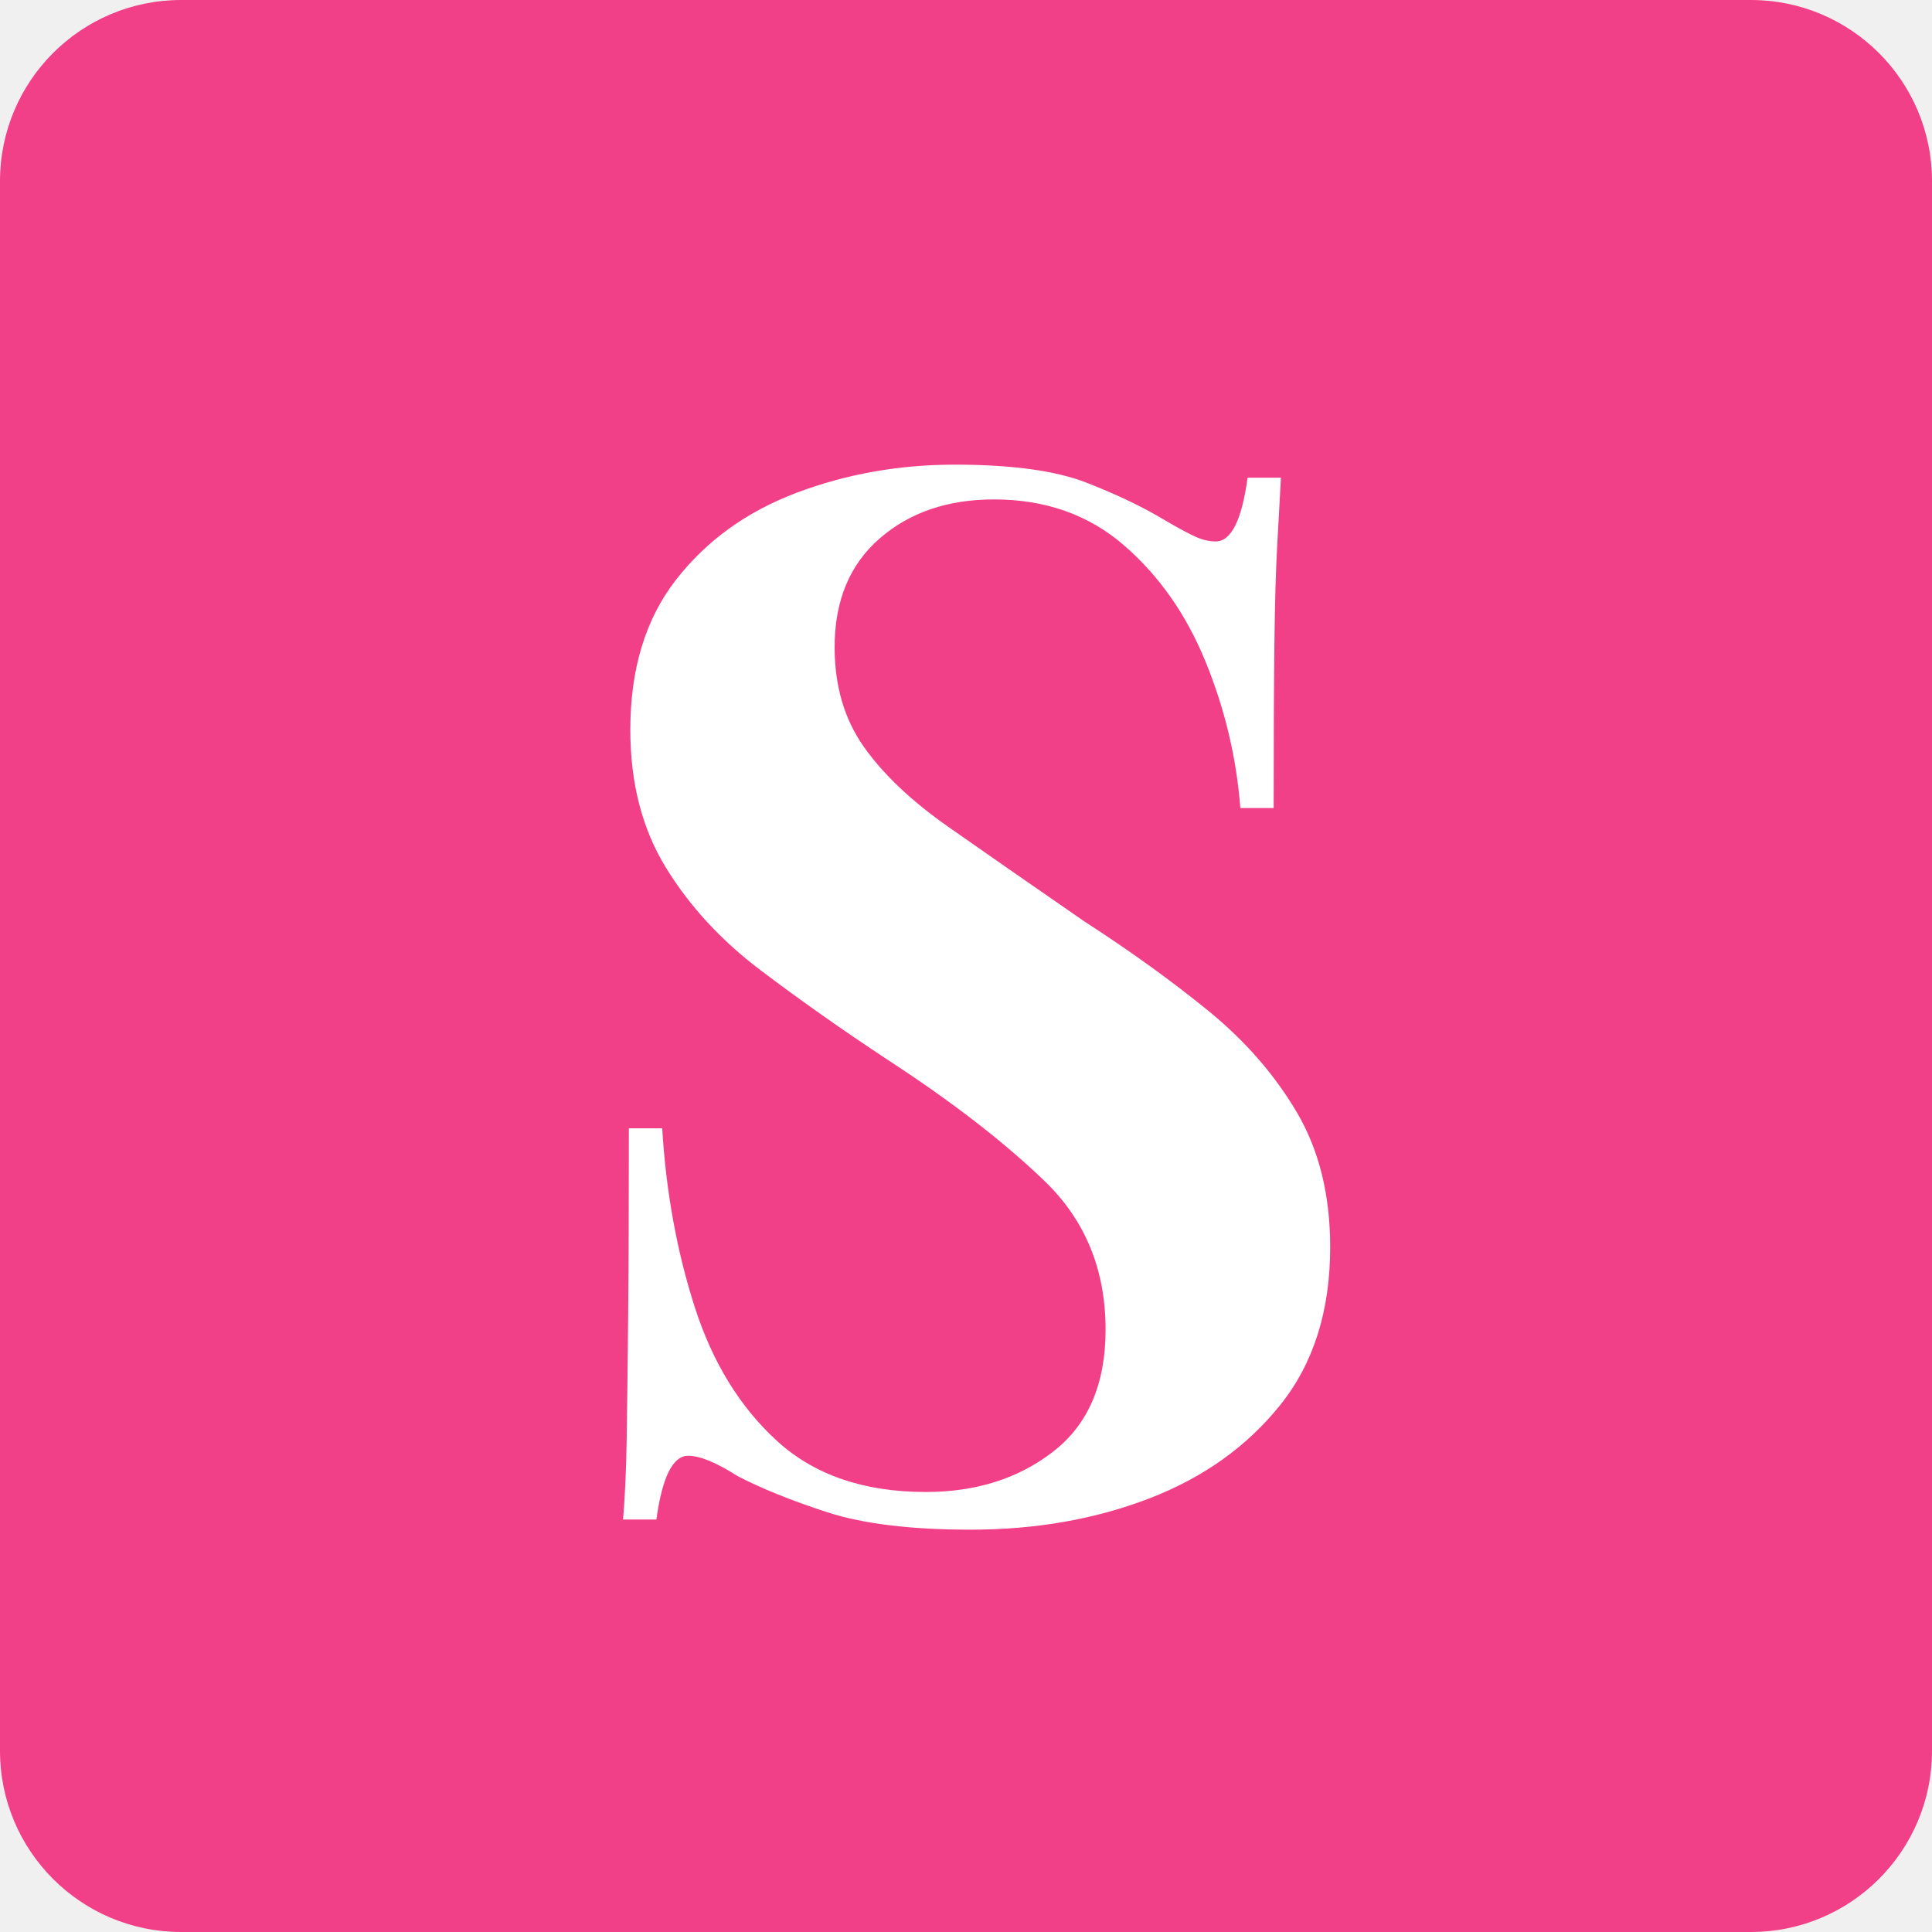
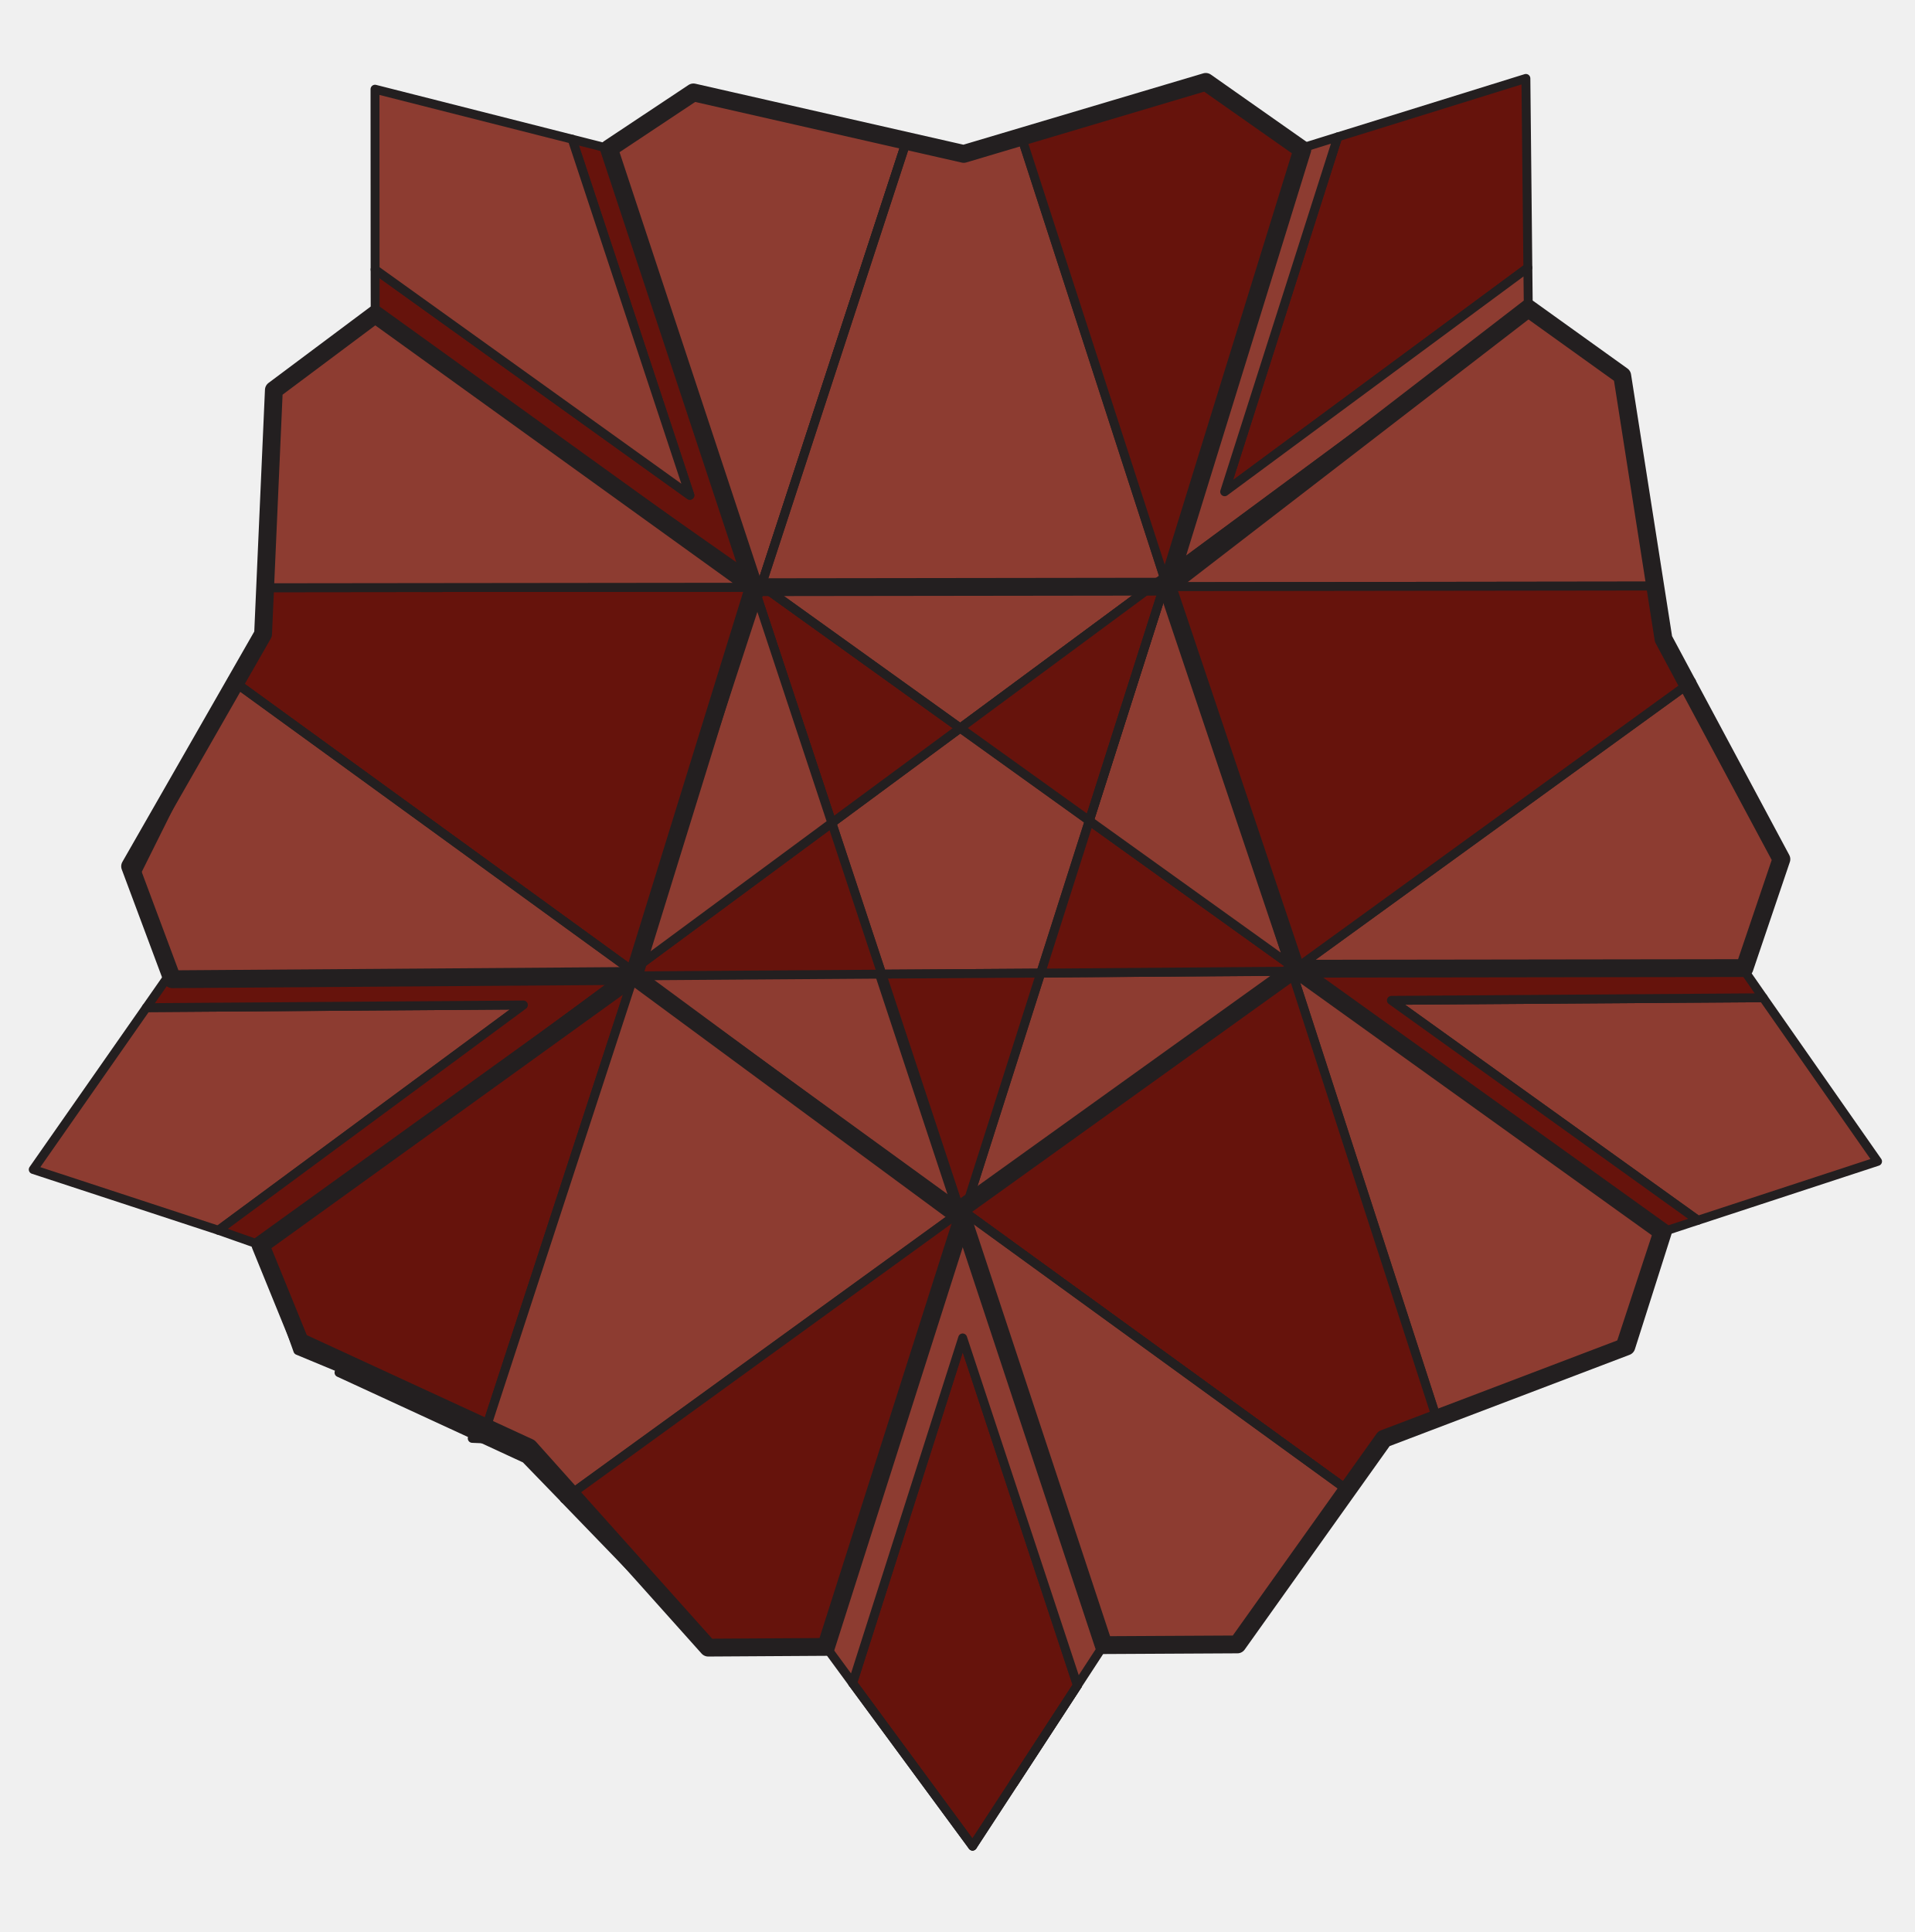
- <svg xmlns="http://www.w3.org/2000/svg" width="32px" height="32px" viewBox="0 0 32 32" version="1.1">
-   <g id="Page-1" stroke="none" stroke-width="1" fill="none" fill-rule="evenodd">
-     <g id="Group">
-       <rect id="Rectangle" fill="#f24088" x="0" y="0" width="32" height="32" rx="3" />
-       <path d="M16.08,25.336 C17.152,25.336 18.136,25.164 19.032,24.82 C19.928,24.476 20.652,23.96 21.204,23.272 C21.756,22.584 22.032,21.712 22.032,20.656 C22.032,19.792 21.848,19.048 21.48,18.424 C21.112,17.8 20.624,17.24 20.016,16.744 C19.408,16.248 18.72,15.752 17.952,15.256 C17.072,14.648 16.324,14.128 15.708,13.696 C15.092,13.264 14.624,12.82 14.304,12.364 C13.984,11.908 13.824,11.36 13.824,10.72 C13.824,9.952 14.072,9.352 14.568,8.92 C15.064,8.488 15.696,8.272 16.464,8.272 C17.312,8.272 18.028,8.524 18.612,9.028 C19.196,9.532 19.648,10.176 19.968,10.96 C20.288,11.744 20.48,12.552 20.544,13.384 L20.544,13.384 L21.096,13.384 C21.096,12.264 21.1,11.36 21.108,10.672 C21.116,9.984 21.132,9.428 21.156,9.004 L21.17,8.757 C21.188,8.437 21.203,8.155 21.216,7.912 L21.216,7.912 L20.664,7.912 C20.568,8.616 20.392,8.968 20.136,8.968 C20.024,8.968 19.908,8.94 19.788,8.884 C19.668,8.828 19.512,8.744 19.32,8.632 C18.952,8.408 18.512,8.196 18,7.996 C17.488,7.796 16.76,7.696 15.816,7.696 C14.888,7.696 14.012,7.852 13.188,8.164 C12.364,8.476 11.7,8.956 11.196,9.604 C10.692,10.252 10.44,11.08 10.44,12.088 C10.44,12.968 10.636,13.728 11.028,14.368 C11.42,15.008 11.944,15.576 12.6,16.072 C13.256,16.568 13.96,17.064 14.712,17.56 C15.768,18.248 16.632,18.916 17.304,19.564 C17.976,20.212 18.312,21.032 18.312,22.024 C18.312,22.92 18.024,23.592 17.448,24.04 C16.872,24.488 16.168,24.712 15.336,24.712 C14.312,24.712 13.492,24.432 12.876,23.872 C12.26,23.312 11.804,22.572 11.508,21.652 C11.212,20.732 11.032,19.744 10.968,18.688 L10.968,18.688 L10.416,18.688 C10.416,19.952 10.412,20.996 10.404,21.82 C10.396,22.644 10.388,23.312 10.38,23.824 C10.372,24.336 10.352,24.784 10.32,25.168 L10.32,25.168 L10.872,25.168 C10.968,24.464 11.144,24.112 11.4,24.112 C11.592,24.112 11.864,24.224 12.216,24.448 C12.616,24.656 13.112,24.856 13.704,25.048 C14.296,25.24 15.088,25.336 16.08,25.336 Z" id="S" fill="#FFFFFF" fill-rule="nonzero" />
-     </g>
-   </g>
+ <svg xmlns="http://www.w3.org/2000/svg" id="Layer_1" data-name="Layer 1" viewBox="0 0 214.8 216.79">
+   <defs>
+     <style>.cls-1{fill:#7d3a2a;}.cls-1,.cls-2,.cls-3,.cls-4,.cls-5{stroke:#231f20;stroke-linecap:round;stroke-linejoin:round;}.cls-2,.cls-5{fill:none;}.cls-3{fill:#8d3c31;}.cls-4{fill:#66130c;}.cls-5{stroke-width:2px;}</style>
+   </defs>
+   <polygon class="cls-1" points="144.95 108.98 116.78 109.19 144.95 108.99 144.95 108.98" />
+   <rect class="cls-2" x="161.15" y="158.8" height="0.39" />
+   <polygon class="cls-2" points="186.54 138.24 185.94 138.43 181.77 151.11 161.07 158.74 161.1 158.81 182.5 151.09 186.58 138.26 186.54 138.24" />
+   <rect class="cls-2" x="161.08" y="158.74" height="0.08" transform="translate(-41.09 57.37) rotate(-17.95)" />
+   <polygon class="cls-2" points="160.87 158.81 161.02 159.26 161.22 159.18 161.09 158.81 160.87 158.81" />
+   <polygon class="cls-2" points="144.96 109.01 161.07 158.74 161.07 158.74 144.96 109.01" />
+   <polygon class="cls-3" points="116.78 109.19 108.39 135.52 144.96 109.01 144.95 108.99 116.78 109.19" />
+   <polygon class="cls-2" points="144.95 108.99 144.96 109.01 144.99 108.98 144.95 108.99" />
+   <polygon class="cls-3" points="181.77 151.11 185.94 138.43 186.54 138.24 145.77 108.98 144.99 108.98 144.99 108.98 144.96 109.01 161.07 158.74 181.77 151.11" />
+   <polygon class="cls-2" points="161.07 158.74 160.87 158.81 161.09 158.81 161.07 158.74" />
+   <polygon class="cls-2" points="189.81 76.5 188.93 75.85 189.43 76.77 189.81 76.5" />
+   <polygon class="cls-2" points="188.93 75.85 188.87 75.8 189.39 76.79 189.43 76.77 188.93 75.85" />
+   <rect class="cls-2" x="189.39" y="76.78" width="0.05" />
+   <rect class="cls-2" x="189.39" y="76.63" width="0.46" transform="translate(-8.83 126.09) rotate(-36)" />
+   <rect class="cls-2" x="140.21" y="92.75" width="54.36" transform="translate(-16.56 145.53) rotate(-45)" />
+   <polygon class="cls-3" points="107.75 81.7 93.34 92.34 98.95 109.31 116.78 109.19 122.23 92.09 107.75 81.7" />
+   <polygon class="cls-2" points="108.24 136.01 107.98 135.82 107.77 135.97 108.01 136.72 108.24 136.01" />
+   <polygon class="cls-3" points="190.52 136.93 210.68 130.32 197.85 111.96 156.13 112.25 190.52 136.93" />
+   <rect class="cls-2" x="70.85" y="108.72" width="0.65" />
+   <polygon class="cls-2" points="70.91 108.91 71.23 109.14 71.44 108.53 70.91 108.91" />
+   <polygon class="cls-4" points="186.54 138.24 190.52 136.93 156.13 112.25 197.85 111.96 195.68 108.84 195.75 108.63 145.77 108.98 186.54 138.24" />
+   <rect class="cls-2" x="70.91" y="108.91" transform="translate(-58.49 120.94) rotate(-62.24)" />
+   <polygon class="cls-2" points="70.91 108.91 71.23 109.14 70.91 108.91 70.91 108.91" />
+   <polygon class="cls-4" points="144.7 108.21 122.23 92.09 116.78 109.19 144.95 108.98 144.7 108.21" />
+   <polygon class="cls-2" points="144.95 108.99 144.99 108.98 144.95 108.98 144.95 108.99" />
+   <polygon class="cls-2" points="145.38 108.7 145.38 108.7 145.01 108.97 145.38 108.7" />
+   <polygon class="cls-2" points="144.99 108.98 145.77 108.98 145.38 108.7 145.01 108.97 144.99 108.98" />
+   <polygon class="cls-2" points="144.99 108.98 144.99 108.98 145.01 108.97 145.38 108.7 144.7 108.21 144.95 108.98 144.99 108.98" />
+   <polygon class="cls-2" points="199.89 96.41 199.99 96.09 189.43 76.77 189.4 76.8 199.8 96.29 199.89 96.41" />
+   <polygon class="cls-2" points="145.38 108.7 145.38 108.7 145.77 108.98 145.38 108.7" />
+   <polygon class="cls-2" points="195.75 108.63 196.01 108.63 199.89 96.41 199.8 96.29 195.75 108.63" />
+   <polygon class="cls-3" points="195.75 108.63 199.8 96.29 189.4 76.8 145.38 108.7 145.77 108.98 195.75 108.63" />
+   <polygon class="cls-2" points="144.7 108.21 144.7 108.21 122.23 92.09 144.7 108.21" />
+   <polygon class="cls-2" points="26.04 76.34 15.34 97.85 26.05 76.34 26.04 76.34" />
+   <polygon class="cls-4" points="70.91 108.91 71.44 108.52 84.98 67.06 84.6 65.89 47.28 65.93 29.78 65.95 29.52 71.15 26.04 76.34 26.05 76.34 70.91 108.91" />
+   <polygon class="cls-2" points="70.91 108.91 70.09 109.51 70.91 108.91 70.91 108.91" />
+   <polygon class="cls-3" points="26.05 76.34 15.34 97.85 19.33 109.88 70.09 109.51 70.91 108.91 26.05 76.34" />
+   <polygon class="cls-2" points="29.54 65.95 29.52 65.95 29.53 66 29.54 65.95" />
+   <polygon class="cls-2" points="71.11 109.51 71.11 109.51 71.11 109.51 71.11 109.51" />
+   <rect class="cls-2" x="145.38" y="108.7" />
+   <polygon class="cls-2" points="71.73 109.5 71.73 109.5 98.95 109.31 71.73 109.5" />
+   <polygon class="cls-4" points="108.39 135.52 116.78 109.19 98.95 109.31 107.63 135.57 107.98 135.82 108.39 135.52" />
+   <polygon class="cls-2" points="107.63 135.57 107.77 135.97 107.98 135.82 107.63 135.57" />
+   <polygon class="cls-2" points="70.09 109.51 71.11 109.51 71.11 109.51 70.09 109.51" />
+   <polygon class="cls-2" points="71.23 109.14 70.91 108.91 70.09 109.51 71.11 109.51 71.23 109.14" />
+   <rect class="cls-2" x="71.11" y="109.51" width="0.62" />
+   <polygon class="cls-3" points="71.4 109.32 107.3 135.38 98.62 109.12 71.4 109.32" />
+   <polygon class="cls-2" points="130.6 65.83 130.78 65.26 130.6 65.83 130.6 65.83" />
+   <polygon class="cls-2" points="130.97 65.83 130.78 65.26 130.6 65.83 130.97 65.83" />
+   <polygon class="cls-2" points="130.78 65.26 131.02 64.5 130.78 65.26 130.78 65.26" />
+   <rect class="cls-2" x="145.04" y="108.04" height="0.84" transform="translate(-15.07 193.11) rotate(-64.65)" />
+   <polygon class="cls-2" points="130.74 65.12 130.78 65.26 131.02 64.5 130.63 64.79 130.74 65.12" />
+   <polygon class="cls-2" points="93.34 92.34 71.44 108.52 71.44 108.53 93.34 92.34" />
+   <polygon class="cls-3" points="122.23 92.09 144.7 108.21 130.97 65.83 130.6 65.83 122.23 92.09" />
+   <polygon class="cls-2" points="130.63 64.79 129.22 65.83 130.6 65.83 130.78 65.26 130.74 65.12 130.63 64.79" />
+   <polygon class="cls-3" points="84.25 64.84 85.43 65.68 101.79 15.61 77.81 10.37 68.33 16.67 84.25 64.84" />
+   <polygon class="cls-3" points="85.71 65.88 129.22 65.83 130.63 64.79 114.61 15.34 108.14 17.27 101.79 15.61 85.43 65.68 85.71 65.88" />
+   <polygon class="cls-4" points="131.02 64.5 146.31 16.54 135.3 9.19 114.61 15.34 123.7 43.41 130.63 64.79 131.02 64.5" />
+   <polygon class="cls-4" points="101.79 15.61 101.79 15.61 85.43 65.68 101.79 15.61" />
+   <polygon class="cls-4" points="71.44 108.53 71.23 109.14 71.73 109.5 98.95 109.31 93.34 92.34 71.44 108.53" />
+   <polygon class="cls-3" points="24.51 138.05 58.73 112.77 16.42 113.07 3.73 131.23 24.51 138.05" />
+   <polygon class="cls-2" points="63.33 168.18 63.33 168.19 107.77 135.97 63.33 168.18" />
+   <polygon class="cls-2" points="53.53 159.73 38.04 154.02 53.13 160.98 53.53 159.73" />
+   <polygon class="cls-2" points="85.37 65.88 85.43 65.69 84.25 64.84 84.6 65.89 85.37 65.88" />
+   <polygon class="cls-2" points="85.43 65.69 85.37 65.88 85.71 65.88 85.43 65.69" />
+   <polygon class="cls-2" points="135.84 9.03 135.3 9.19 146.31 16.54 135.84 9.03" />
+   <polygon class="cls-2" points="85.43 65.69 85.43 65.68 85.43 65.69 85.43 65.69" />
+   <rect class="cls-2" x="85.57" y="65.61" height="0.34" />
+   <polygon class="cls-4" points="85.37 65.88 84.98 67.06 93.34 92.34 107.75 81.7 85.71 65.88 85.37 65.88" />
+   <polygon class="cls-2" points="84.6 65.89 84.6 65.89 85.37 65.88 84.6 65.89" />
+   <polygon class="cls-2" points="85.43 65.69 85.37 65.88 85.43 65.69 85.43 65.69" />
+   <polygon class="cls-3" points="129.22 65.83 85.71 65.88 107.75 81.7 129.22 65.83" />
+   <polygon class="cls-2" points="84.6 65.89 84.98 67.06 85.37 65.88 84.6 65.89" />
+   <polygon class="cls-2" points="47.28 65.93 84.6 65.89 84.6 65.89 47.28 65.93" />
+   <rect class="cls-2" x="84.6" y="65.88" />
+   <polygon class="cls-2" points="129.22 65.83 129.22 65.83 107.75 81.7 129.22 65.83" />
+   <rect class="cls-2" x="84.79" y="65.85" height="1.23" />
+   <polygon class="cls-2" points="84.98 67.06 84.98 67.06 93.34 92.34 84.98 67.06" />
+   <polygon class="cls-2" points="84.6 65.89 84.25 64.84 84.6 65.89 84.6 65.89" />
+   <polygon class="cls-3" points="84.98 67.06 71.44 108.52 93.34 92.34 84.98 67.06" />
+   <polygon class="cls-2" points="85.43 65.68 84.25 64.84 85.43 65.69 85.43 65.68" />
+   <polygon class="cls-3" points="84.25 64.84 42.1 35.27 30.73 43.77 29.78 65.95 47.28 65.93 84.6 65.89 84.25 64.84" />
+   <polygon class="cls-2" points="107.75 81.7 85.71 65.88 85.71 65.88 107.75 81.7" />
+   <polygon class="cls-2" points="108.33 136.08 108.24 136 108.24 136.01 108.33 136.08" />
+   <polygon class="cls-2" points="145.54 163.09 108.24 136 108.33 136.08 145.54 163.09" />
+   <polygon class="cls-2" points="108.24 136.01 108.24 136 107.98 135.82 108.24 136.01" />
+   <polygon class="cls-2" points="108.24 136 108.39 135.52 107.98 135.82 108.24 136" />
+   <polygon class="cls-4" points="171.44 30.04 171.22 8.8 150.11 15.36 137.42 55.18 171.44 30.04" />
+   <polygon class="cls-3" points="171.49 34.6 171.44 30.04 137.42 55.18 150.11 15.36 146.31 16.54 131.02 64.5 171.49 34.6" />
+   <polygon class="cls-2" points="71.11 109.51 71.11 109.51 71.23 109.14 71.11 109.51" />
+   <polygon class="cls-4" points="122.23 92.09 130.6 65.83 129.22 65.83 107.75 81.7 122.23 92.09" />
+   <rect class="cls-2" x="129.05" y="65.31" width="1.75" />
+   <polygon class="cls-2" points="130.74 65.12 130.63 64.79 130.63 64.79 130.74 65.12" />
+   <polygon class="cls-2" points="71.11 109.51 71.73 109.5 71.23 109.14 71.11 109.51" />
+   <polygon class="cls-2" points="130.6 65.83 130.6 65.83 122.23 92.09 130.6 65.83" />
+   <polygon class="cls-4" points="68.33 16.67 64.2 15.62 77.41 55.58 42.09 30.24 42.1 35.27 84.25 64.84 68.33 16.67" />
+   <polygon class="cls-3" points="64.2 15.62 42.08 10.01 42.09 30.24 77.41 55.58 64.2 15.62" />
+   <polygon class="cls-2" points="26.05 76.34 37.39 84.57 70.91 108.91 70.91 108.91 26.05 76.34" />
+   <polygon class="cls-2" points="130.74 65.12 130.78 65.26 130.78 65.26 130.74 65.12" />
+   <polygon class="cls-2" points="52.99 161.4 54.15 161.45 53.13 160.98 52.99 161.4" />
+   <polygon class="cls-4" points="18.73 109.76 16.42 113.07 58.73 112.77 24.51 138.05 29.23 139.71 70.09 109.51 18.73 109.76" />
+   <polygon class="cls-4" points="71.11 109.51 70.09 109.51 29.23 139.71 33.42 151.54 54.52 160.31 55.27 157.99 71.11 109.51" />
+   <polygon class="cls-3" points="63.33 168.18 107.77 135.97 107.63 135.57 71.73 109.5 71.11 109.51 55.27 157.99 54.15 161.45 58.97 163.68 63.33 168.18" />
+   <polygon class="cls-4" points="161.02 159.26 160.87 158.81 161.07 158.74 144.96 109.01 108.39 135.52 108.24 136 145.54 163.09 150.93 167 155.29 161.44 161.02 159.26" />
+   <polygon class="cls-2" points="138.95 184.52 150.75 167.9 141.02 181.49 138.95 184.52" />
+   <polygon class="cls-2" points="150.75 167.9 150.46 167.68 141.02 181.49 150.75 167.9" />
+   <polygon class="cls-2" points="150.46 167.68 150.93 167 108.33 136.08 150.46 167.68" />
+   <polygon class="cls-3" points="108.24 136.01 108.01 136.72 123.84 184.6 137.19 184.52 123.84 184.6 138.85 184.52 141.02 181.49 150.93 167 108.33 136.08 108.24 136.01" />
+   <polygon class="cls-2" points="108.33 136.08 150.93 167 145.54 163.09 108.33 136.08" />
+   <polygon class="cls-4" points="113.76 200.06 120.9 189.11 109.13 207.15 113.76 200.06" />
+   <polygon class="cls-4" points="108.02 150.13 95.67 188.86 96.4 189.85 109.13 207.15 103.96 200.12 109.13 207.15 120.9 189.11 120.47 187.82 108.02 150.13" />
+   <polygon class="cls-2" points="96.4 189.85 95.67 188.86 109.13 207.15 96.4 189.85" />
+   <polygon class="cls-4" points="120.46 189.79 120.9 189.11 113.76 200.06 120.46 189.79" />
+   <polygon class="cls-3" points="92.69 184.8 95.67 188.86 108.02 150.13 120.47 187.82 120.9 189.11 123.84 184.6 108.01 136.72 92.69 184.8" />
+   <polygon class="cls-2" points="141.02 181.49 138.85 184.52 138.95 184.52 141.02 181.49" />
+   <polygon class="cls-4" points="107.77 135.97 63.33 168.19 79.47 184.88 92.69 184.8 108.01 136.72 107.77 135.97" />
+   <polygon class="cls-3" points="171.49 34.6 131.02 64.5 130.78 65.26 130.97 65.83 185.73 65.76 182.03 42.16 171.49 34.6" />
+   <polygon class="cls-4" points="144.7 108.21 145.38 108.7 189.39 76.79 188.87 75.8 188.93 75.85 186.66 71.7 185.73 65.76 130.97 65.83 144.7 108.21" />
+   <polygon class="cls-5" points="68.33 16.67 84.6 65.89 130.97 65.83 146.13 16.8 135.3 9.19 108.14 17.27 77.81 10.37 68.33 16.67" />
+   <polygon class="cls-5" points="42.1 35.27 30.73 43.77 29.52 71.15 14.6 97.21 19.33 109.88 71.11 109.51 84.6 65.89 42.1 35.27" />
+   <polygon class="cls-5" points="71.11 109.51 29.23 139.71 33.65 150.56 59.38 162.43 79.47 184.88 92.69 184.8 108.01 136.72 71.11 109.51" />
+   <polyline class="cls-5" points="108.01 136.72 123.84 184.6 138.85 184.52 155.29 161.44 182.5 151.09 186.58 138.26 145.38 108.7 107.47 135.91" />
+   <polygon class="cls-5" points="171.49 34.6 130.97 65.83 145.38 108.7 195.75 108.63 199.89 96.41 186.66 71.7 182.03 42.16 171.49 34.6" />
</svg>
